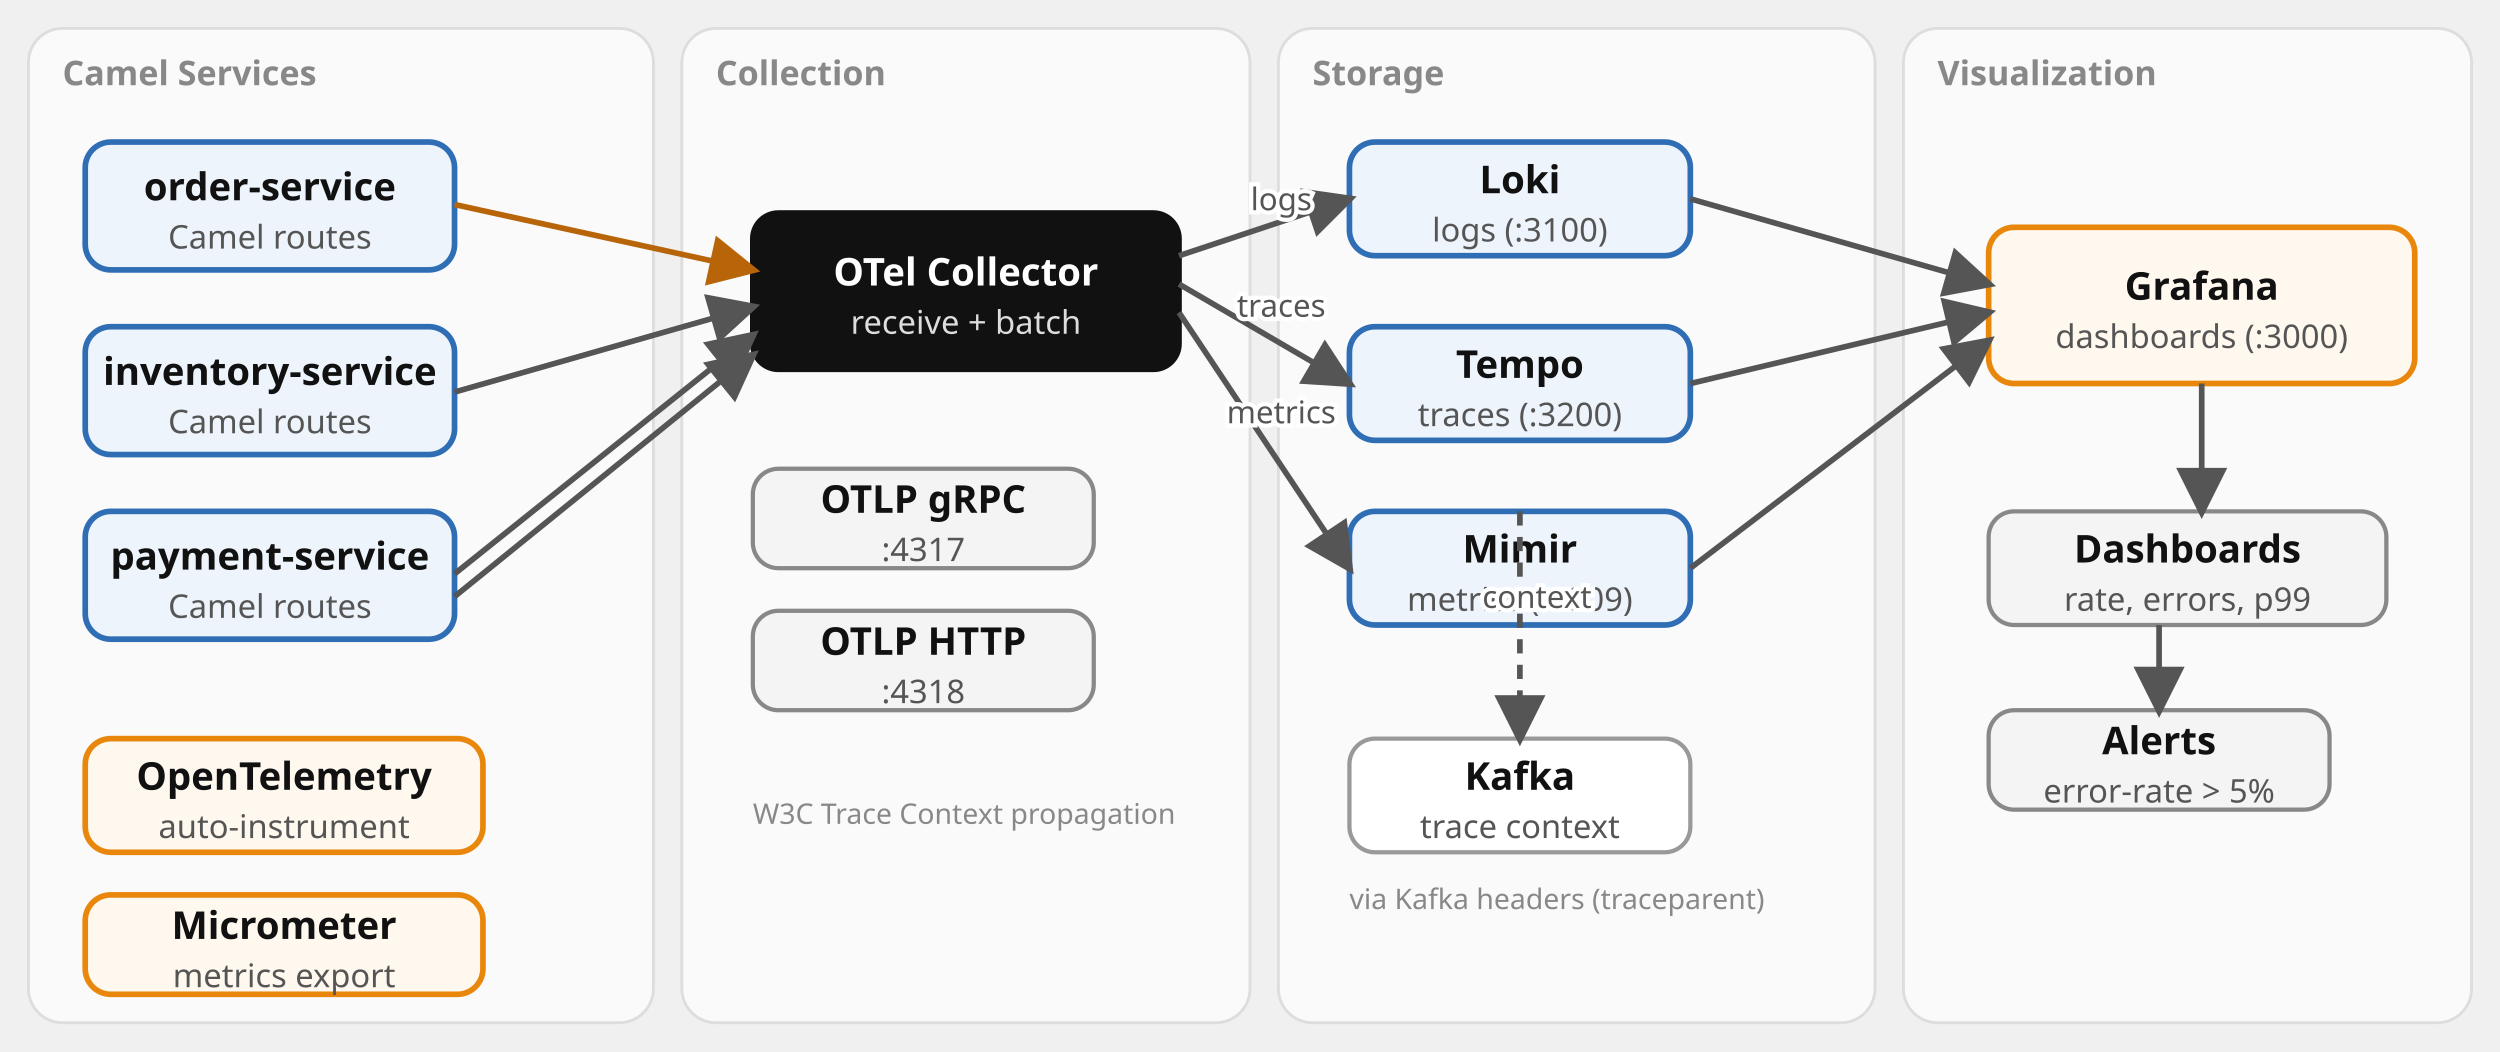
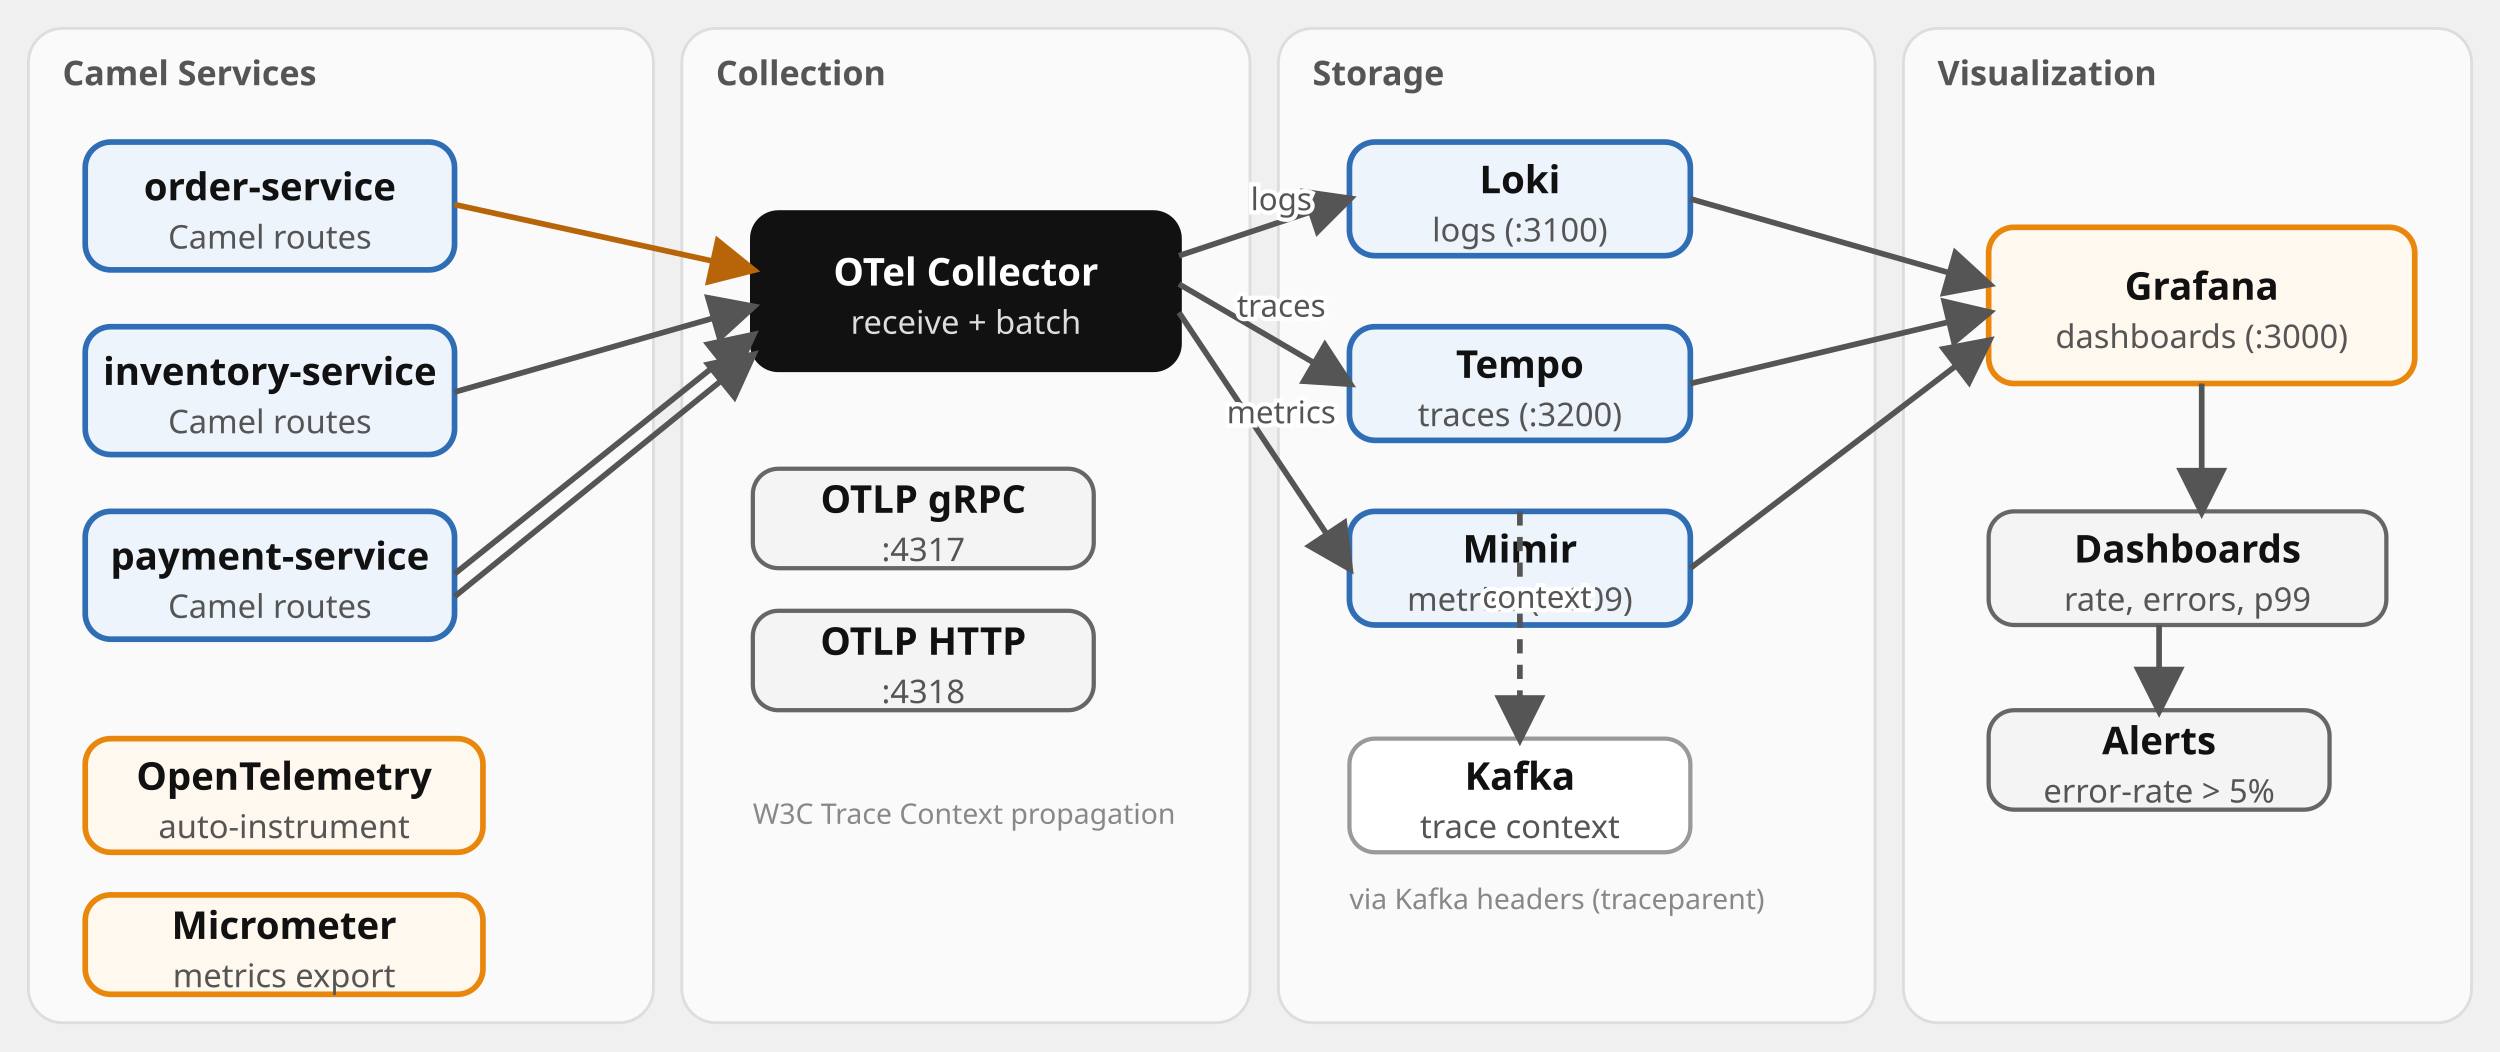
<svg xmlns="http://www.w3.org/2000/svg" viewBox="0 0 880 370" font-family="'Red Hat Text', system-ui, sans-serif" role="img">
  <defs>
    <marker id="a" viewBox="0 0 10 10" refX="8.5" refY="5" markerWidth="9" markerHeight="9" orient="auto-start-reverse">
      <path d="M0,0 L10,5 L0,10 z" fill="#555" />
    </marker>
    <marker id="am" viewBox="0 0 10 10" refX="8.5" refY="5" markerWidth="9" markerHeight="9" orient="auto-start-reverse">
      <path d="M0,0 L10,5 L0,10 z" fill="#b8650a" />
    </marker>
  </defs>
  <rect x="10" y="10" width="220" height="350" rx="12" fill="#fafafa" stroke="#ddd" />
-   <text x="22" y="30" font-size="12" font-weight="700" fill="#888">Camel Services</text>
+   <text x="22" y="30" font-size="12" font-weight="700" fill="#555555">Camel Services</text>
  <rect x="240" y="10" width="200" height="350" rx="12" fill="#fafafa" stroke="#ddd" />
-   <text x="252" y="30" font-size="12" font-weight="700" fill="#888">Collection</text>
+   <text x="252" y="30" font-size="12" font-weight="700" fill="#555555">Collection</text>
  <rect x="450" y="10" width="210" height="350" rx="12" fill="#fafafa" stroke="#ddd" />
-   <text x="462" y="30" font-size="12" font-weight="700" fill="#888">Storage</text>
+   <text x="462" y="30" font-size="12" font-weight="700" fill="#555555">Storage</text>
  <rect x="670" y="10" width="200" height="350" rx="12" fill="#fafafa" stroke="#ddd" />
-   <text x="682" y="30" font-size="12" font-weight="700" fill="#888">Visualization</text>
+   <text x="682" y="30" font-size="12" font-weight="700" fill="#555555">Visualization</text>
  <rect x="30" y="50" width="130" height="45" rx="9" fill="#eef4fb" stroke="#2f6db5" stroke-width="2" />
  <text x="95.0" y="70.5" font-size="13.5" font-weight="700" fill="#111111" text-anchor="middle">order-service</text>
  <text x="95.0" y="87.5" font-size="11.5" fill="#555555" text-anchor="middle">Camel routes</text>
  <rect x="30" y="115" width="130" height="45" rx="9" fill="#eef4fb" stroke="#2f6db5" stroke-width="2" />
  <text x="95.0" y="135.5" font-size="13.5" font-weight="700" fill="#111111" text-anchor="middle">inventory-service</text>
  <text x="95.0" y="152.5" font-size="11.5" fill="#555555" text-anchor="middle">Camel routes</text>
  <rect x="30" y="180" width="130" height="45" rx="9" fill="#eef4fb" stroke="#2f6db5" stroke-width="2" />
  <text x="95.0" y="200.5" font-size="13.5" font-weight="700" fill="#111111" text-anchor="middle">payment-service</text>
  <text x="95.0" y="217.5" font-size="11.5" fill="#555555" text-anchor="middle">Camel routes</text>
  <rect x="30" y="260" width="140" height="40" rx="9" fill="#fff8ef" stroke="#e8870c" stroke-width="2" />
  <text x="100.0" y="278.0" font-size="13.5" font-weight="700" fill="#111111" text-anchor="middle">OpenTelemetry</text>
  <text x="100.0" y="295.0" font-size="11.5" fill="#555555" text-anchor="middle">auto-instrument</text>
  <rect x="30" y="315" width="140" height="35" rx="9" fill="#fff8ef" stroke="#e8870c" stroke-width="2" />
  <text x="100.0" y="330.5" font-size="13.5" font-weight="700" fill="#111111" text-anchor="middle">Micrometer</text>
  <text x="100.0" y="347.5" font-size="11.5" fill="#555555" text-anchor="middle">metrics export</text>
  <rect x="265" y="75" width="150" height="55" rx="9" fill="#111111" stroke="#111111" stroke-width="2" />
  <text x="340.0" y="100.5" font-size="13.5" font-weight="700" fill="#ffffff" text-anchor="middle">OTel Collector</text>
  <text x="340.0" y="117.5" font-size="11.5" fill="#dddddd" text-anchor="middle">receive + batch</text>
-   <rect x="265" y="165" width="120" height="35" rx="9" fill="#f4f4f4" stroke="#888888" stroke-width="1.5" />
+   <rect x="265" y="165" width="120" height="35" rx="9" fill="#f4f4f4" stroke="#666666" stroke-width="1.5" />
  <text x="325.0" y="180.5" font-size="13.5" font-weight="700" fill="#111111" text-anchor="middle">OTLP gRPC</text>
  <text x="325.0" y="197.5" font-size="11.5" fill="#555555" text-anchor="middle">:4317</text>
-   <rect x="265" y="215" width="120" height="35" rx="9" fill="#f4f4f4" stroke="#888888" stroke-width="1.5" />
+   <rect x="265" y="215" width="120" height="35" rx="9" fill="#f4f4f4" stroke="#666666" stroke-width="1.5" />
  <text x="325.0" y="230.5" font-size="13.5" font-weight="700" fill="#111111" text-anchor="middle">OTLP HTTP</text>
  <text x="325.0" y="247.5" font-size="11.5" fill="#555555" text-anchor="middle">:4318</text>
  <rect x="475" y="50" width="120" height="40" rx="9" fill="#eef4fb" stroke="#2f6db5" stroke-width="2" />
  <text x="535.0" y="68.0" font-size="13.5" font-weight="700" fill="#111111" text-anchor="middle">Loki</text>
  <text x="535.0" y="85.0" font-size="11.5" fill="#555555" text-anchor="middle">logs (:3100)</text>
  <rect x="475" y="115" width="120" height="40" rx="9" fill="#eef4fb" stroke="#2f6db5" stroke-width="2" />
  <text x="535.0" y="133.0" font-size="13.5" font-weight="700" fill="#111111" text-anchor="middle">Tempo</text>
  <text x="535.0" y="150.0" font-size="11.5" fill="#555555" text-anchor="middle">traces (:3200)</text>
  <rect x="475" y="180" width="120" height="40" rx="9" fill="#eef4fb" stroke="#2f6db5" stroke-width="2" />
  <text x="535.0" y="198.0" font-size="13.5" font-weight="700" fill="#111111" text-anchor="middle">Mimir</text>
  <text x="535.0" y="215.0" font-size="11.5" fill="#555555" text-anchor="middle">metrics (:9009)</text>
  <rect x="475" y="260" width="120" height="40" rx="9" fill="#ffffff" stroke="#999999" stroke-width="1.5" />
  <text x="535.0" y="278.0" font-size="13.5" font-weight="700" fill="#111111" text-anchor="middle">Kafka</text>
  <text x="535.0" y="295.0" font-size="11.5" fill="#555555" text-anchor="middle">trace context</text>
  <rect x="700" y="80" width="150" height="55" rx="9" fill="#fff8ef" stroke="#e8870c" stroke-width="2" />
  <text x="775.0" y="105.5" font-size="13.5" font-weight="700" fill="#111111" text-anchor="middle">Grafana</text>
  <text x="775.0" y="122.5" font-size="11.5" fill="#555555" text-anchor="middle">dashboards (:3000)</text>
-   <rect x="700" y="180" width="140" height="40" rx="9" fill="#f4f4f4" stroke="#888888" stroke-width="1.5" />
+   <rect x="700" y="180" width="140" height="40" rx="9" fill="#f4f4f4" stroke="#666666" stroke-width="1.5" />
  <text x="770.0" y="198.0" font-size="13.5" font-weight="700" fill="#111111" text-anchor="middle">Dashboards</text>
  <text x="770.0" y="215.0" font-size="11.5" fill="#555555" text-anchor="middle">rate, errors, p99</text>
-   <rect x="700" y="250" width="120" height="35" rx="9" fill="#f4f4f4" stroke="#888888" stroke-width="1.5" />
+   <rect x="700" y="250" width="120" height="35" rx="9" fill="#f4f4f4" stroke="#666666" stroke-width="1.5" />
  <text x="760.0" y="265.5" font-size="13.5" font-weight="700" fill="#111111" text-anchor="middle">Alerts</text>
  <text x="760.0" y="282.5" font-size="11.5" fill="#555555" text-anchor="middle">error-rate &gt; 5%</text>
  <path d="M160,72 L265,95" fill="none" stroke="#b8650a" stroke-width="2" marker-end="url(#am)" />
  <path d="M160,138 L265,108" fill="none" stroke="#555" stroke-width="2" marker-end="url(#a)" />
  <path d="M160,202 L265,118" fill="none" stroke="#555" stroke-width="2" marker-end="url(#a)" />
  <path d="M415,90 L475,70" fill="none" stroke="#555" stroke-width="2" marker-end="url(#a)" />
  <text x="451.0" y="74.0" font-size="11" fill="#ffffff" stroke="#ffffff" stroke-width="3" paint-order="stroke" text-anchor="middle">logs</text>
  <text x="451.0" y="74.0" font-size="11" fill="#555" text-anchor="middle">logs</text>
  <path d="M415,100 L475,135" fill="none" stroke="#555" stroke-width="2" marker-end="url(#a)" />
  <text x="451.0" y="111.5" font-size="11" fill="#ffffff" stroke="#ffffff" stroke-width="3" paint-order="stroke" text-anchor="middle">traces</text>
  <text x="451.0" y="111.5" font-size="11" fill="#555" text-anchor="middle">traces</text>
  <path d="M415,110 L475,200" fill="none" stroke="#555" stroke-width="2" marker-end="url(#a)" />
  <text x="451.0" y="149.0" font-size="11" fill="#ffffff" stroke="#ffffff" stroke-width="3" paint-order="stroke" text-anchor="middle">metrics</text>
  <text x="451.0" y="149.0" font-size="11" fill="#555" text-anchor="middle">metrics</text>
  <path d="M595,70 L700,100" fill="none" stroke="#555" stroke-width="2" marker-end="url(#a)" />
  <path d="M595,135 L700,110" fill="none" stroke="#555" stroke-width="2" marker-end="url(#a)" />
  <path d="M595,200 L700,120" fill="none" stroke="#555" stroke-width="2" marker-end="url(#a)" />
  <path d="M775,135 L775,180" fill="none" stroke="#555" stroke-width="2" marker-end="url(#a)" />
  <path d="M760,220 L760,250" fill="none" stroke="#555" stroke-width="2" marker-end="url(#a)" />
  <path d="M160,210 L265,125" fill="none" stroke="#555" stroke-width="2" marker-end="url(#a)" />
  <path d="M535,180 L535,260" fill="none" stroke="#555" stroke-width="2" stroke-dasharray="5 4" marker-end="url(#a)" />
  <text x="541.0" y="214.0" font-size="11" fill="#ffffff" stroke="#ffffff" stroke-width="3" paint-order="stroke" text-anchor="middle">context</text>
  <text x="541.0" y="214.0" font-size="11" fill="#555" text-anchor="middle">context</text>
  <text x="265" y="290" font-size="10" fill="#888" text-anchor="start">W3C Trace Context propagation</text>
  <text x="475" y="320" font-size="10" fill="#888" text-anchor="start">via Kafka headers (traceparent)</text>
</svg>
